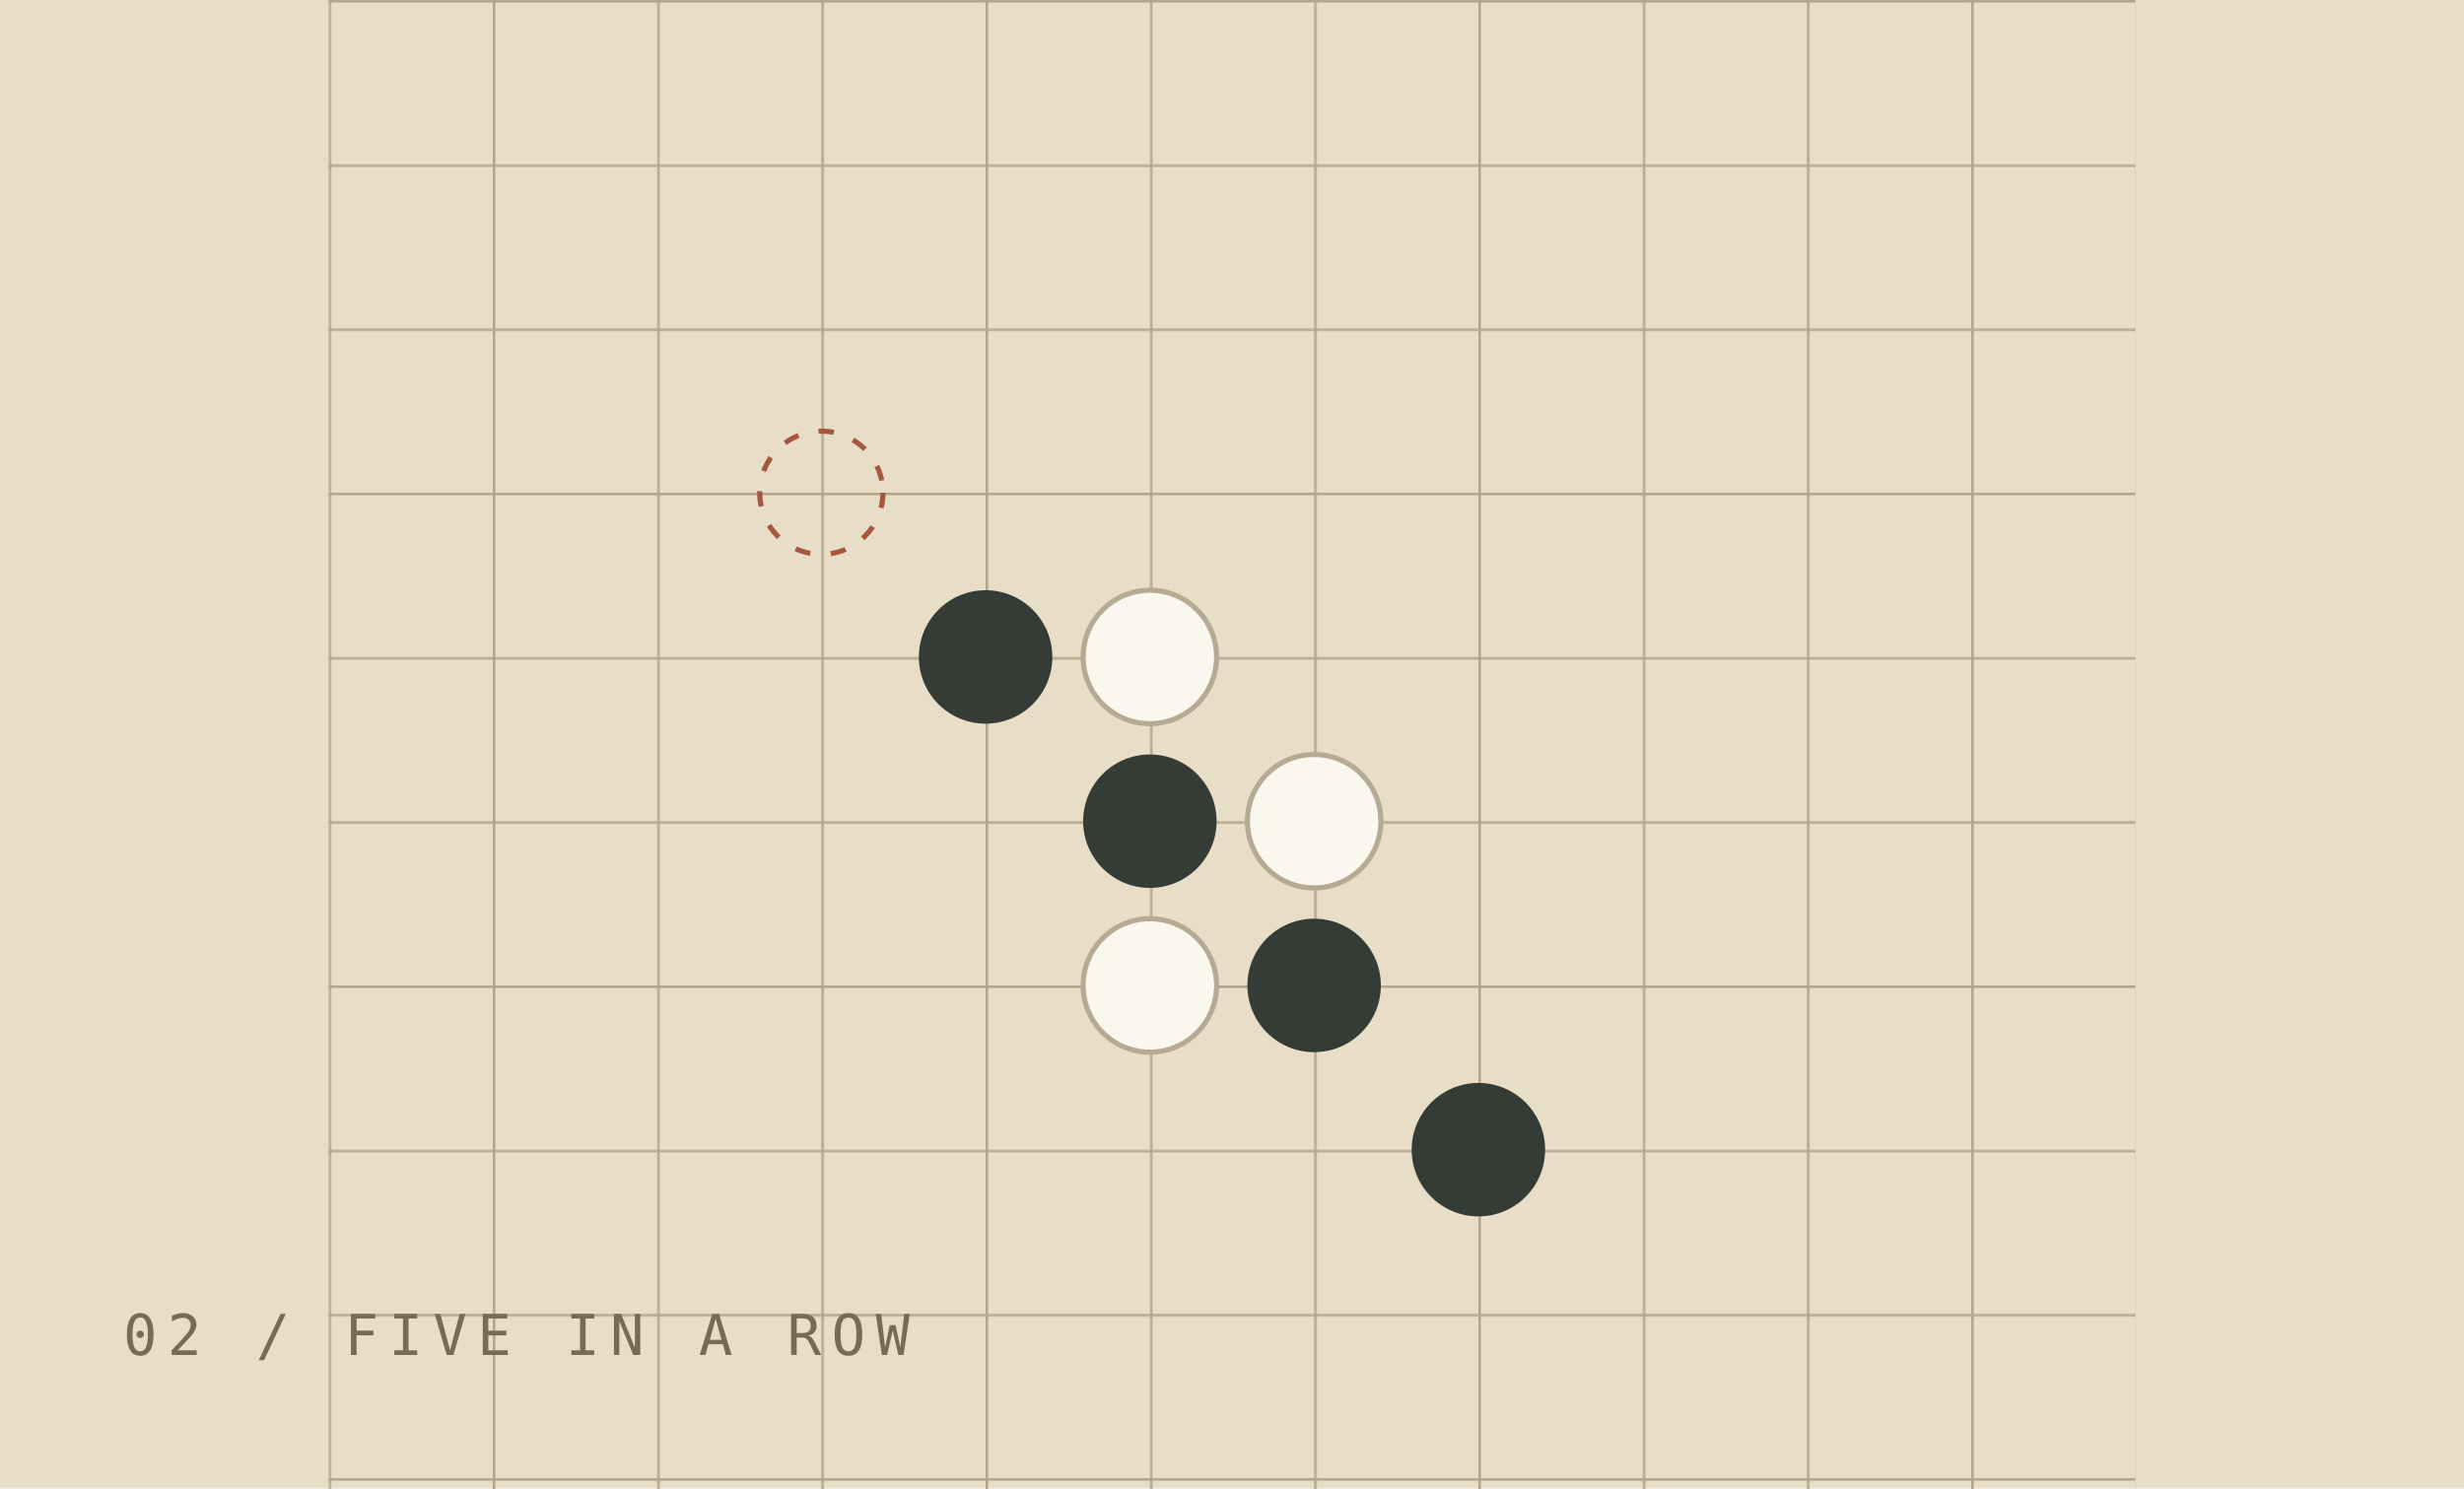
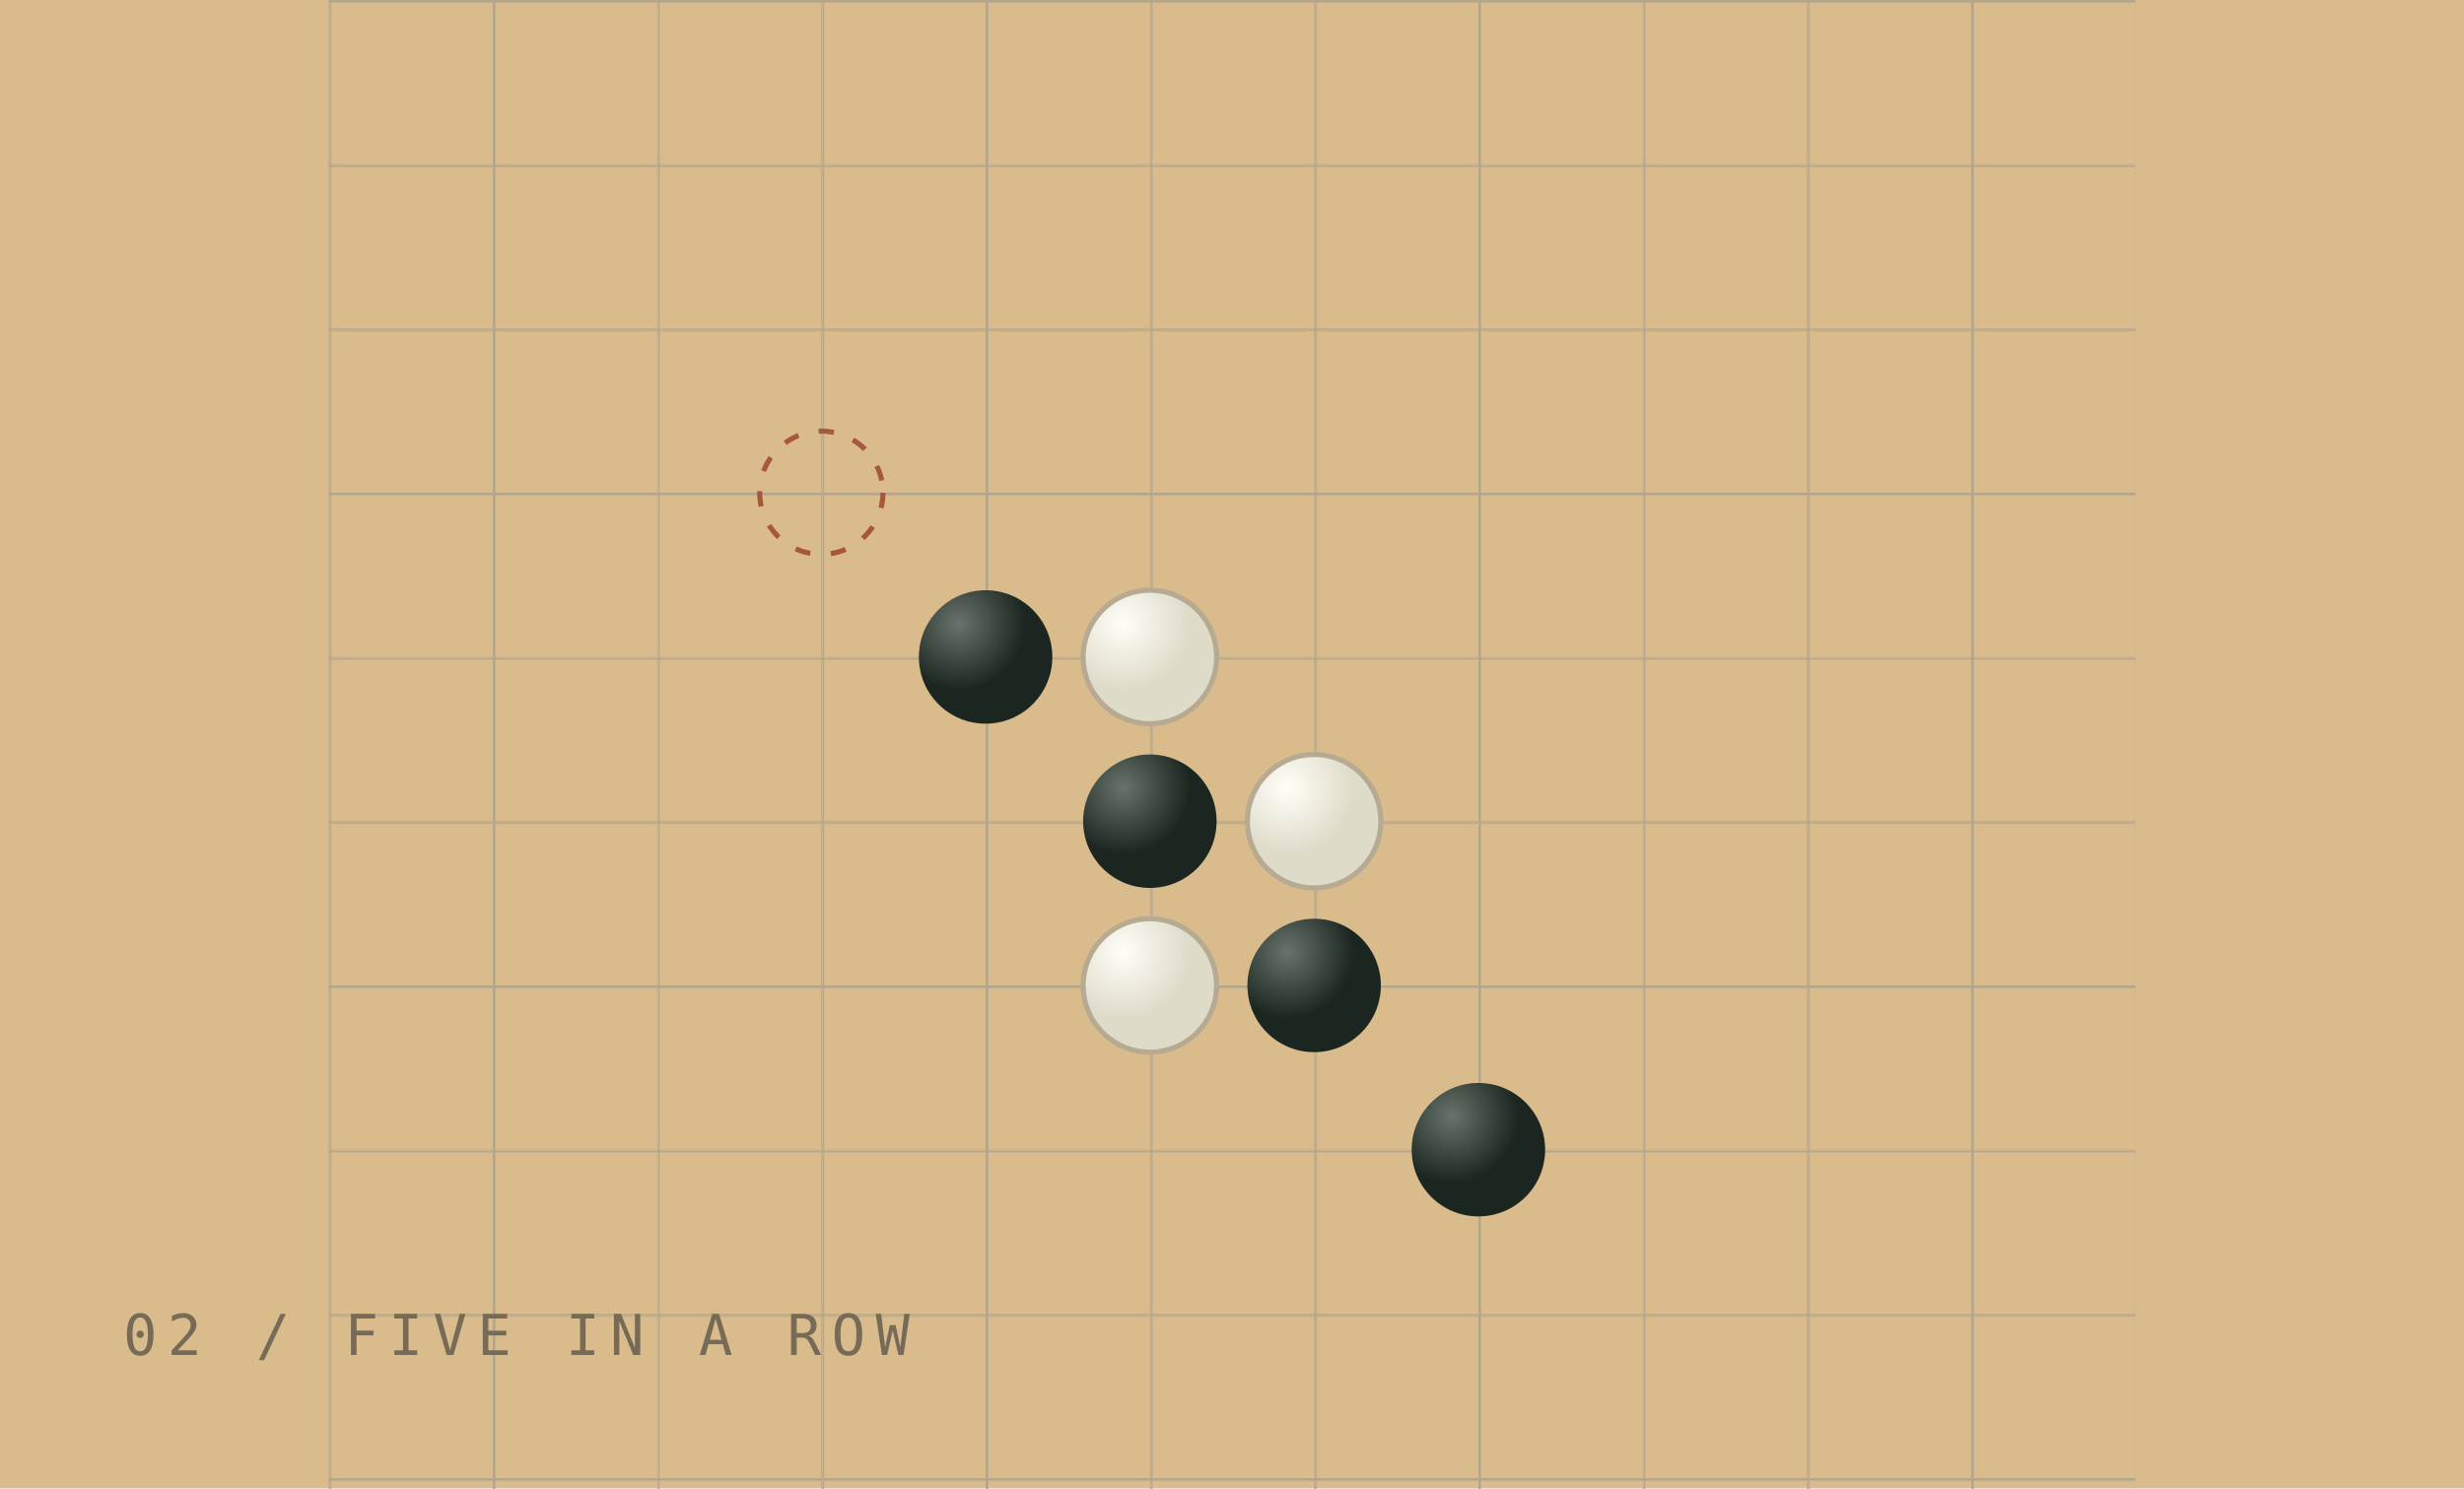
<svg xmlns="http://www.w3.org/2000/svg" viewBox="0 0 480 290">
  <defs>
+     <radialGradient id="black" cx="30%" cy="25%">
+       <stop stop-color="#68736b" />
+       <stop offset="1" stop-color="#1b2620" />
+     </radialGradient>
+     <radialGradient id="white" cx="30%" cy="25%">
+       <stop stop-color="#fffef7" />
+       <stop offset="1" stop-color="#dedbc9" />
+     </radialGradient>
    <pattern id="b" width="32" height="32" patternUnits="userSpaceOnUse">
      <path d="M32 0H0V32" fill="none" stroke="#b4a58b" stroke-width="1" />
    </pattern>
  </defs>
-   <rect width="480" height="290" fill="#e8ddc7" />
+   <rect width="480" height="290" fill="#dabc8c" />
  <rect x="64" y="-16" width="352" height="320" fill="url(#b)" />
-   <g fill="#353c36">
+   <g fill="url(#black)">
    <circle cx="192" cy="128" r="13" />
    <circle cx="224" cy="160" r="13" />
    <circle cx="256" cy="192" r="13" />
    <circle cx="288" cy="224" r="13" />
  </g>
-   <g fill="#faf7ef" stroke="#b7aa93">
+   <g fill="url(#white)" stroke="#b7aa93">
    <circle cx="224" cy="128" r="13" />
    <circle cx="256" cy="160" r="13" />
    <circle cx="224" cy="192" r="13" />
  </g>
  <circle cx="160" cy="96" r="12" fill="none" stroke="#a6573e" stroke-dasharray="3 4" />
  <text x="24" y="264" font-family="monospace" font-size="11" letter-spacing="2" fill="#766b56">02 / FIVE IN A ROW</text>
</svg>
